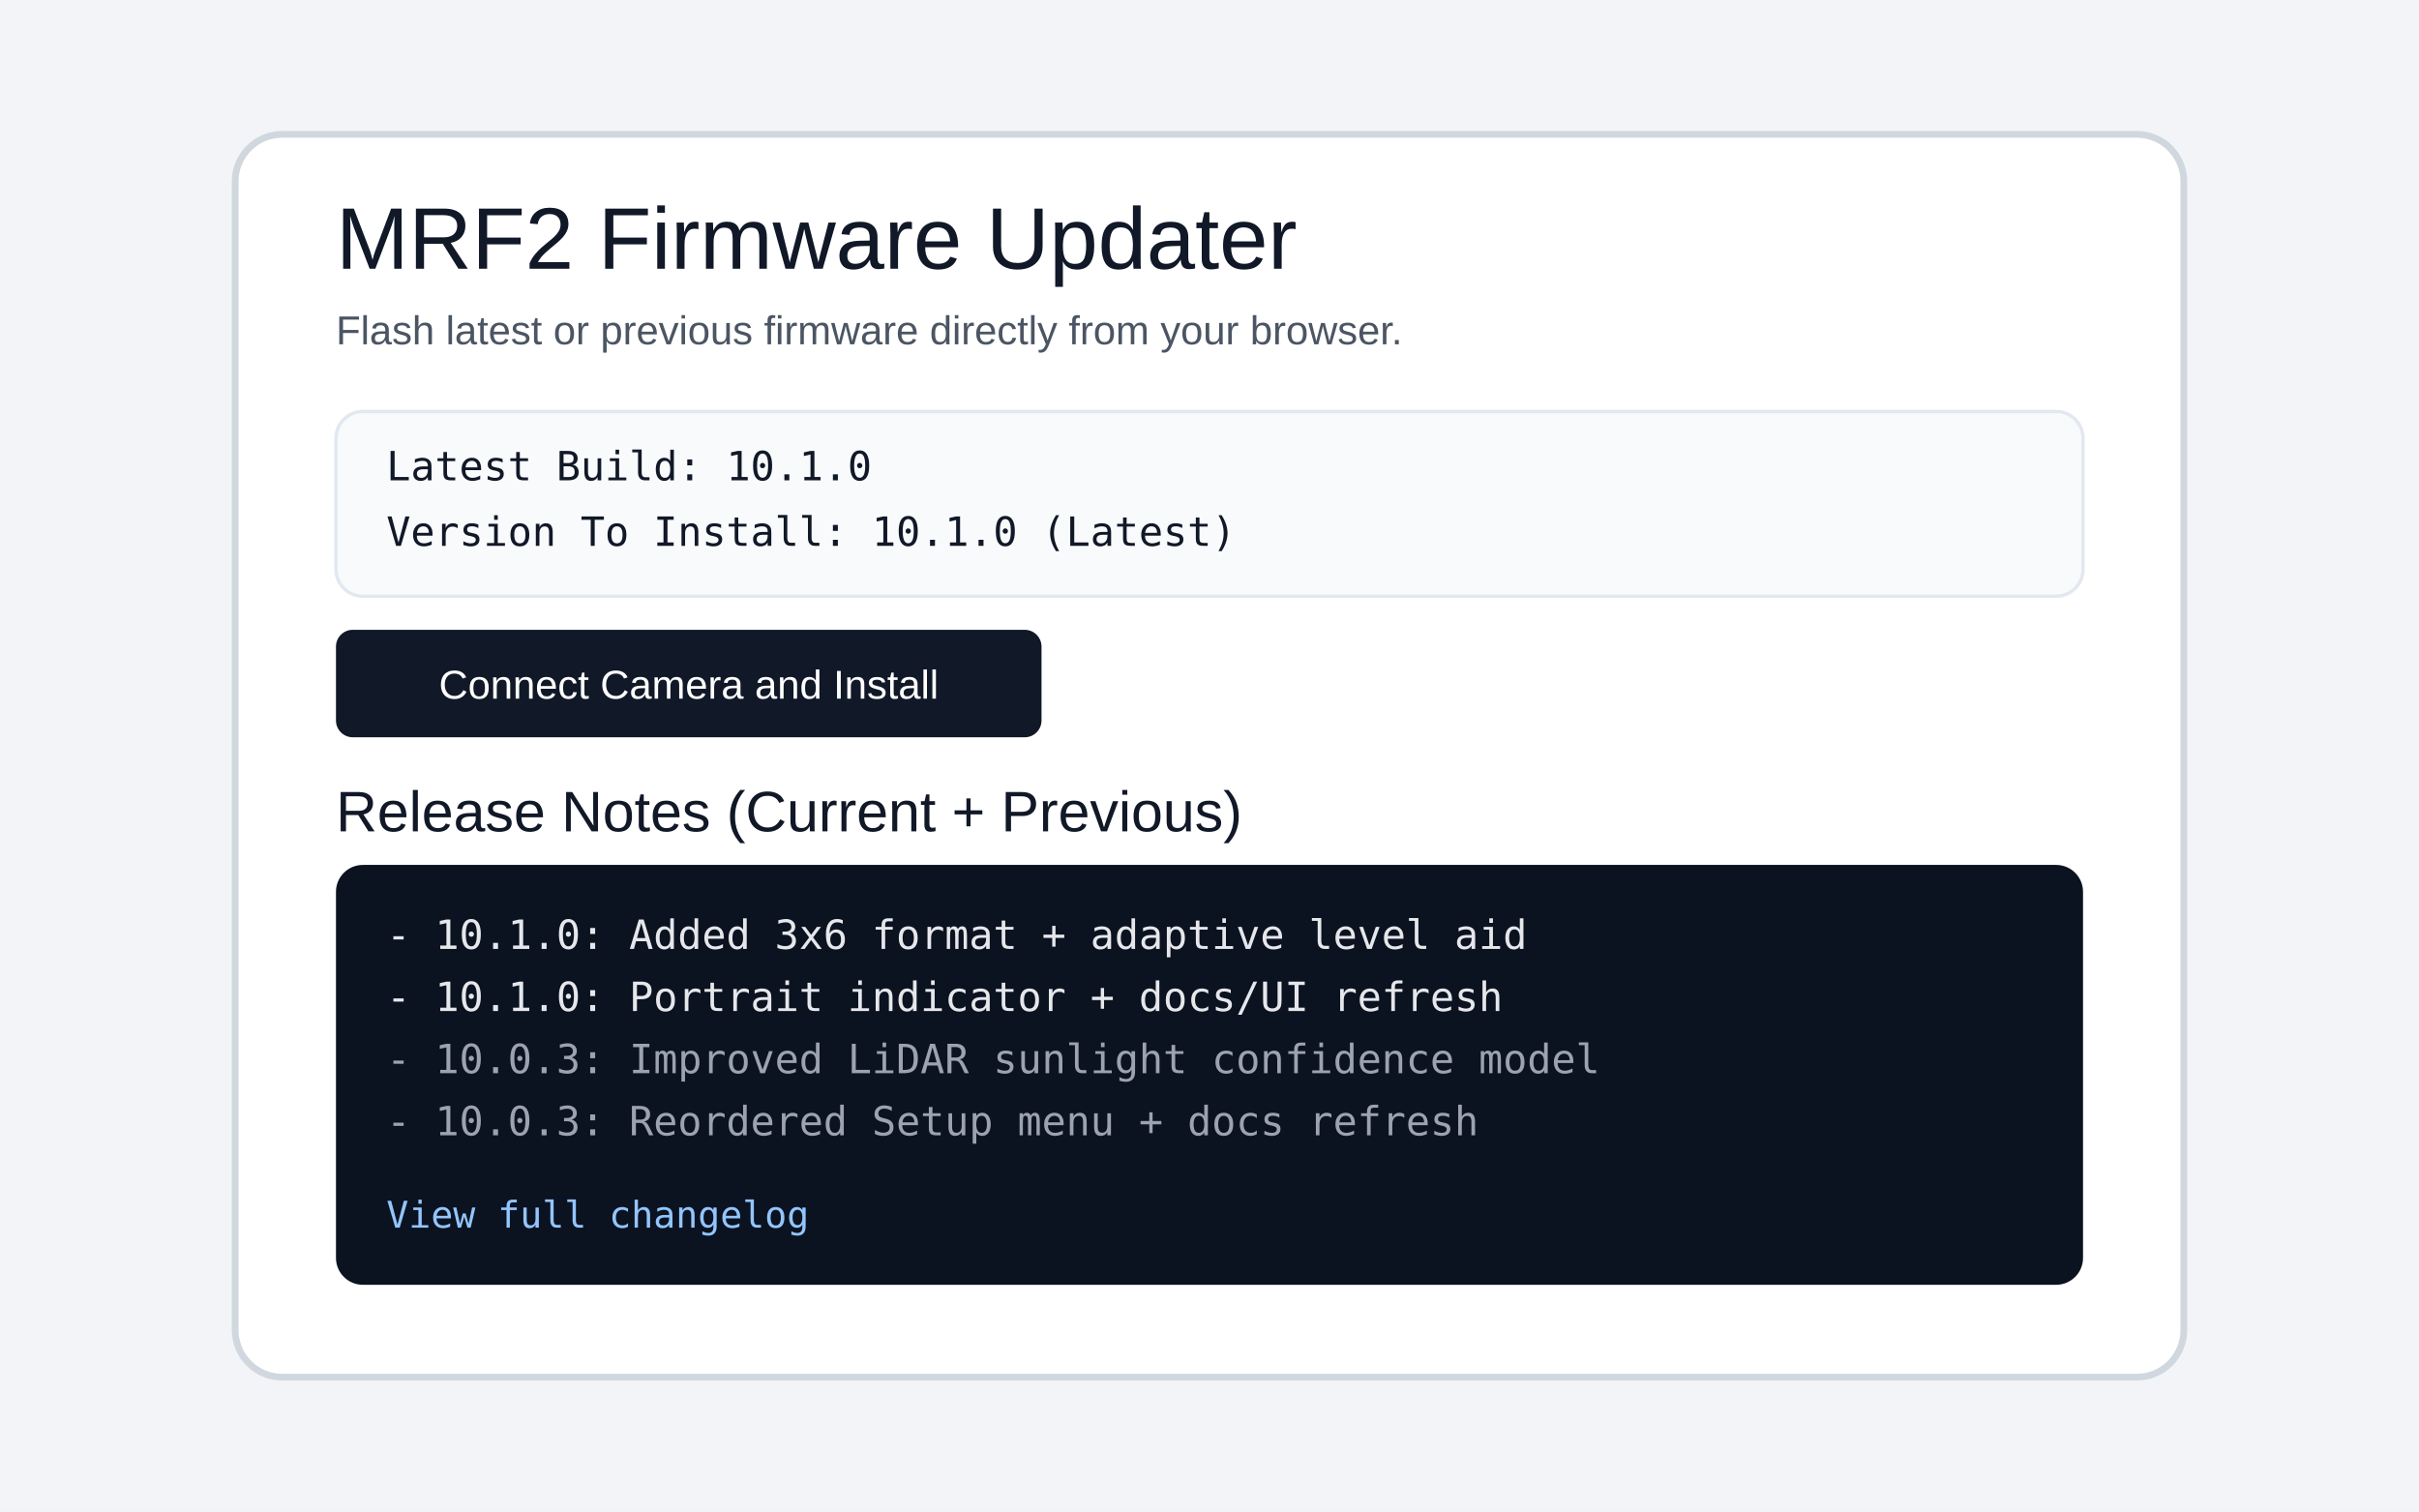
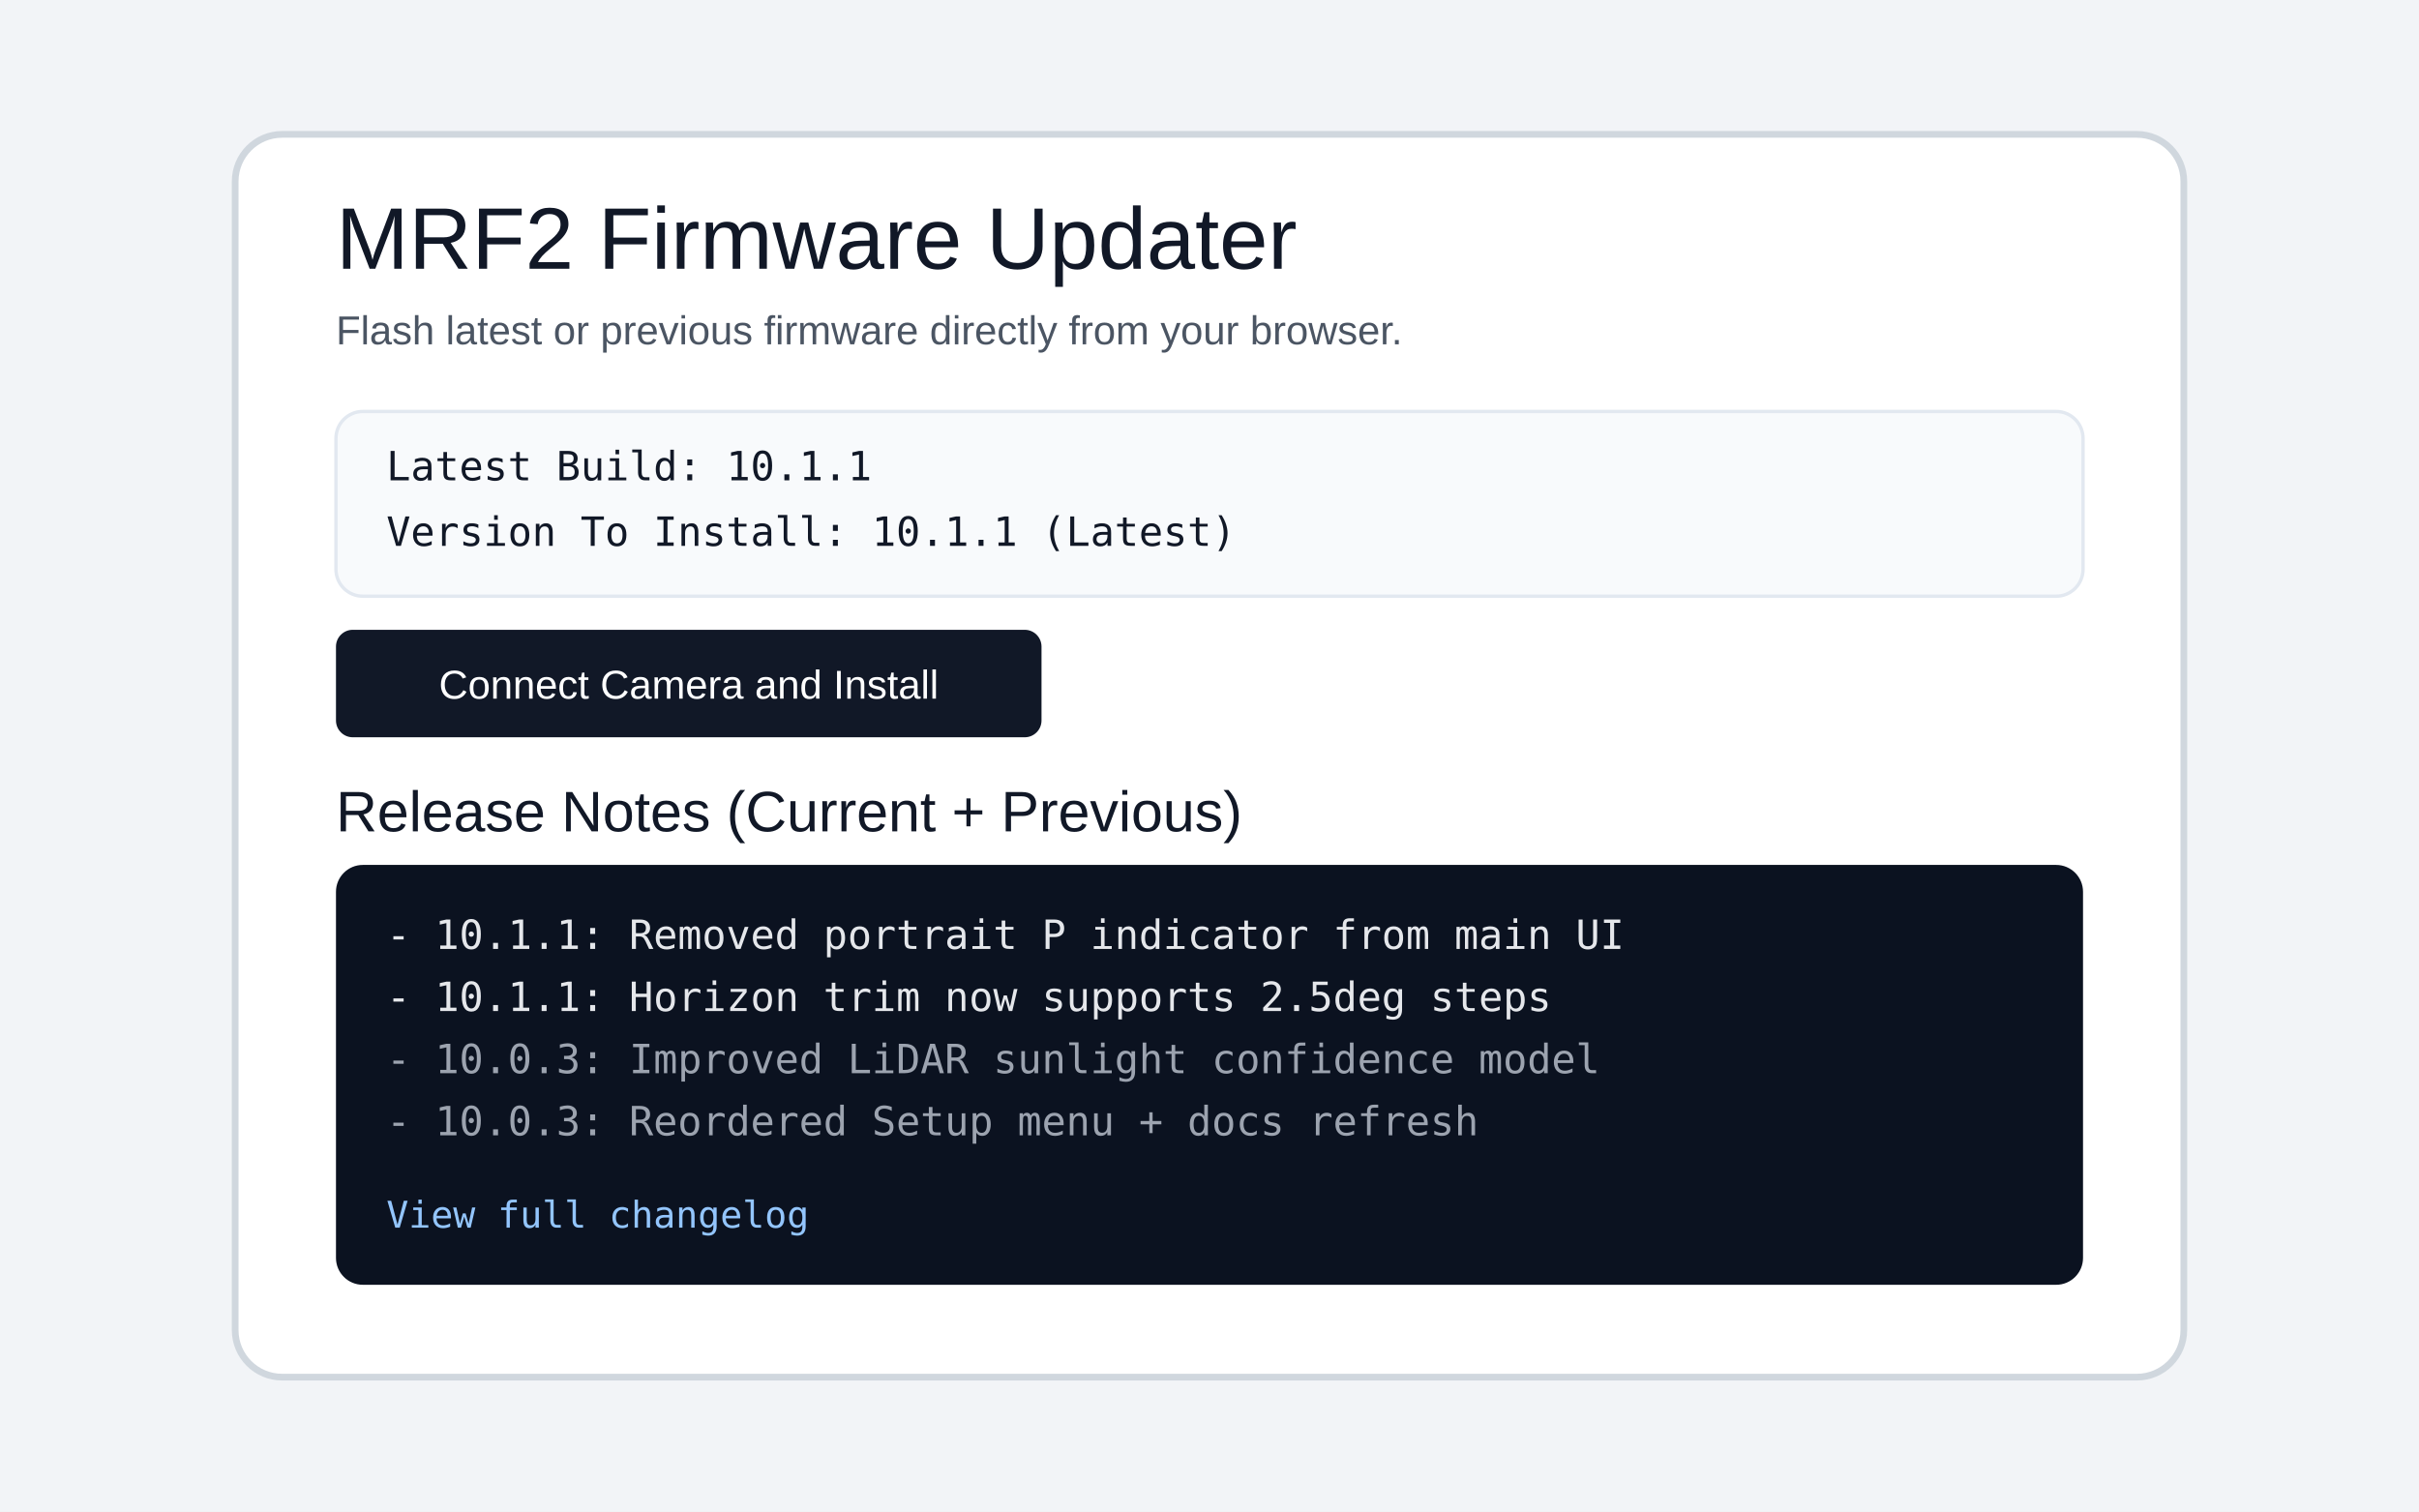
<svg xmlns="http://www.w3.org/2000/svg" width="1440" height="900" viewBox="0 0 1440 900">
  <rect x="0" y="0" width="1440" height="900" fill="#f2f4f7" />
  <rect x="140" y="80" width="1160" height="740" rx="28" fill="#ffffff" stroke="#d0d7de" stroke-width="4" />
  <text x="200" y="160" font-family="Space Grotesk, Arial, sans-serif" font-size="52" fill="#111827">
    MRF2 Firmware Updater
  </text>
  <text x="200" y="205" font-family="Space Grotesk, Arial, sans-serif" font-size="24" fill="#4b5563">
    Flash latest or previous firmware directly from your browser.
  </text>
  <rect x="200" y="245" width="1040" height="110" rx="16" fill="#f8fafc" stroke="#e2e8f0" stroke-width="2" />
  <text x="230" y="286" font-family="IBM Plex Mono, monospace" font-size="24" fill="#111827">
-     Latest Build: 10.1.0
+     Latest Build: 10.1.1
  </text>
  <text x="230" y="325" font-family="IBM Plex Mono, monospace" font-size="24" fill="#111827">
-     Version To Install: 10.1.0 (Latest)
+     Version To Install: 10.1.1 (Latest)
  </text>
  <rect x="200" y="375" width="420" height="64" rx="10" fill="#111827" />
  <text x="410" y="416" text-anchor="middle" font-family="Space Grotesk, Arial, sans-serif" font-size="24" fill="#ffffff">
    Connect Camera and Install
  </text>
  <text x="200" y="495" font-family="Space Grotesk, Arial, sans-serif" font-size="34" fill="#111827">
    Release Notes (Current + Previous)
  </text>
  <rect x="200" y="515" width="1040" height="250" rx="16" fill="#0b1220" />
  <text x="230" y="565" font-family="IBM Plex Mono, monospace" font-size="24" fill="#e5e7eb">
-     - 10.1.0: Added 3x6 format + adaptive level aid
+     - 10.1.1: Removed portrait P indicator from main UI
  </text>
  <text x="230" y="602" font-family="IBM Plex Mono, monospace" font-size="24" fill="#e5e7eb">
-     - 10.1.0: Portrait indicator + docs/UI refresh
+     - 10.1.1: Horizon trim now supports 2.5deg steps
  </text>
  <text x="230" y="639" font-family="IBM Plex Mono, monospace" font-size="24" fill="#9ca3af">
    - 10.0.3: Improved LiDAR sunlight confidence model
  </text>
  <text x="230" y="676" font-family="IBM Plex Mono, monospace" font-size="24" fill="#9ca3af">
    - 10.0.3: Reordered Setup menu + docs refresh
  </text>
  <text x="230" y="731" font-family="IBM Plex Mono, monospace" font-size="22" fill="#93c5fd">
    View full changelog
  </text>
</svg>
